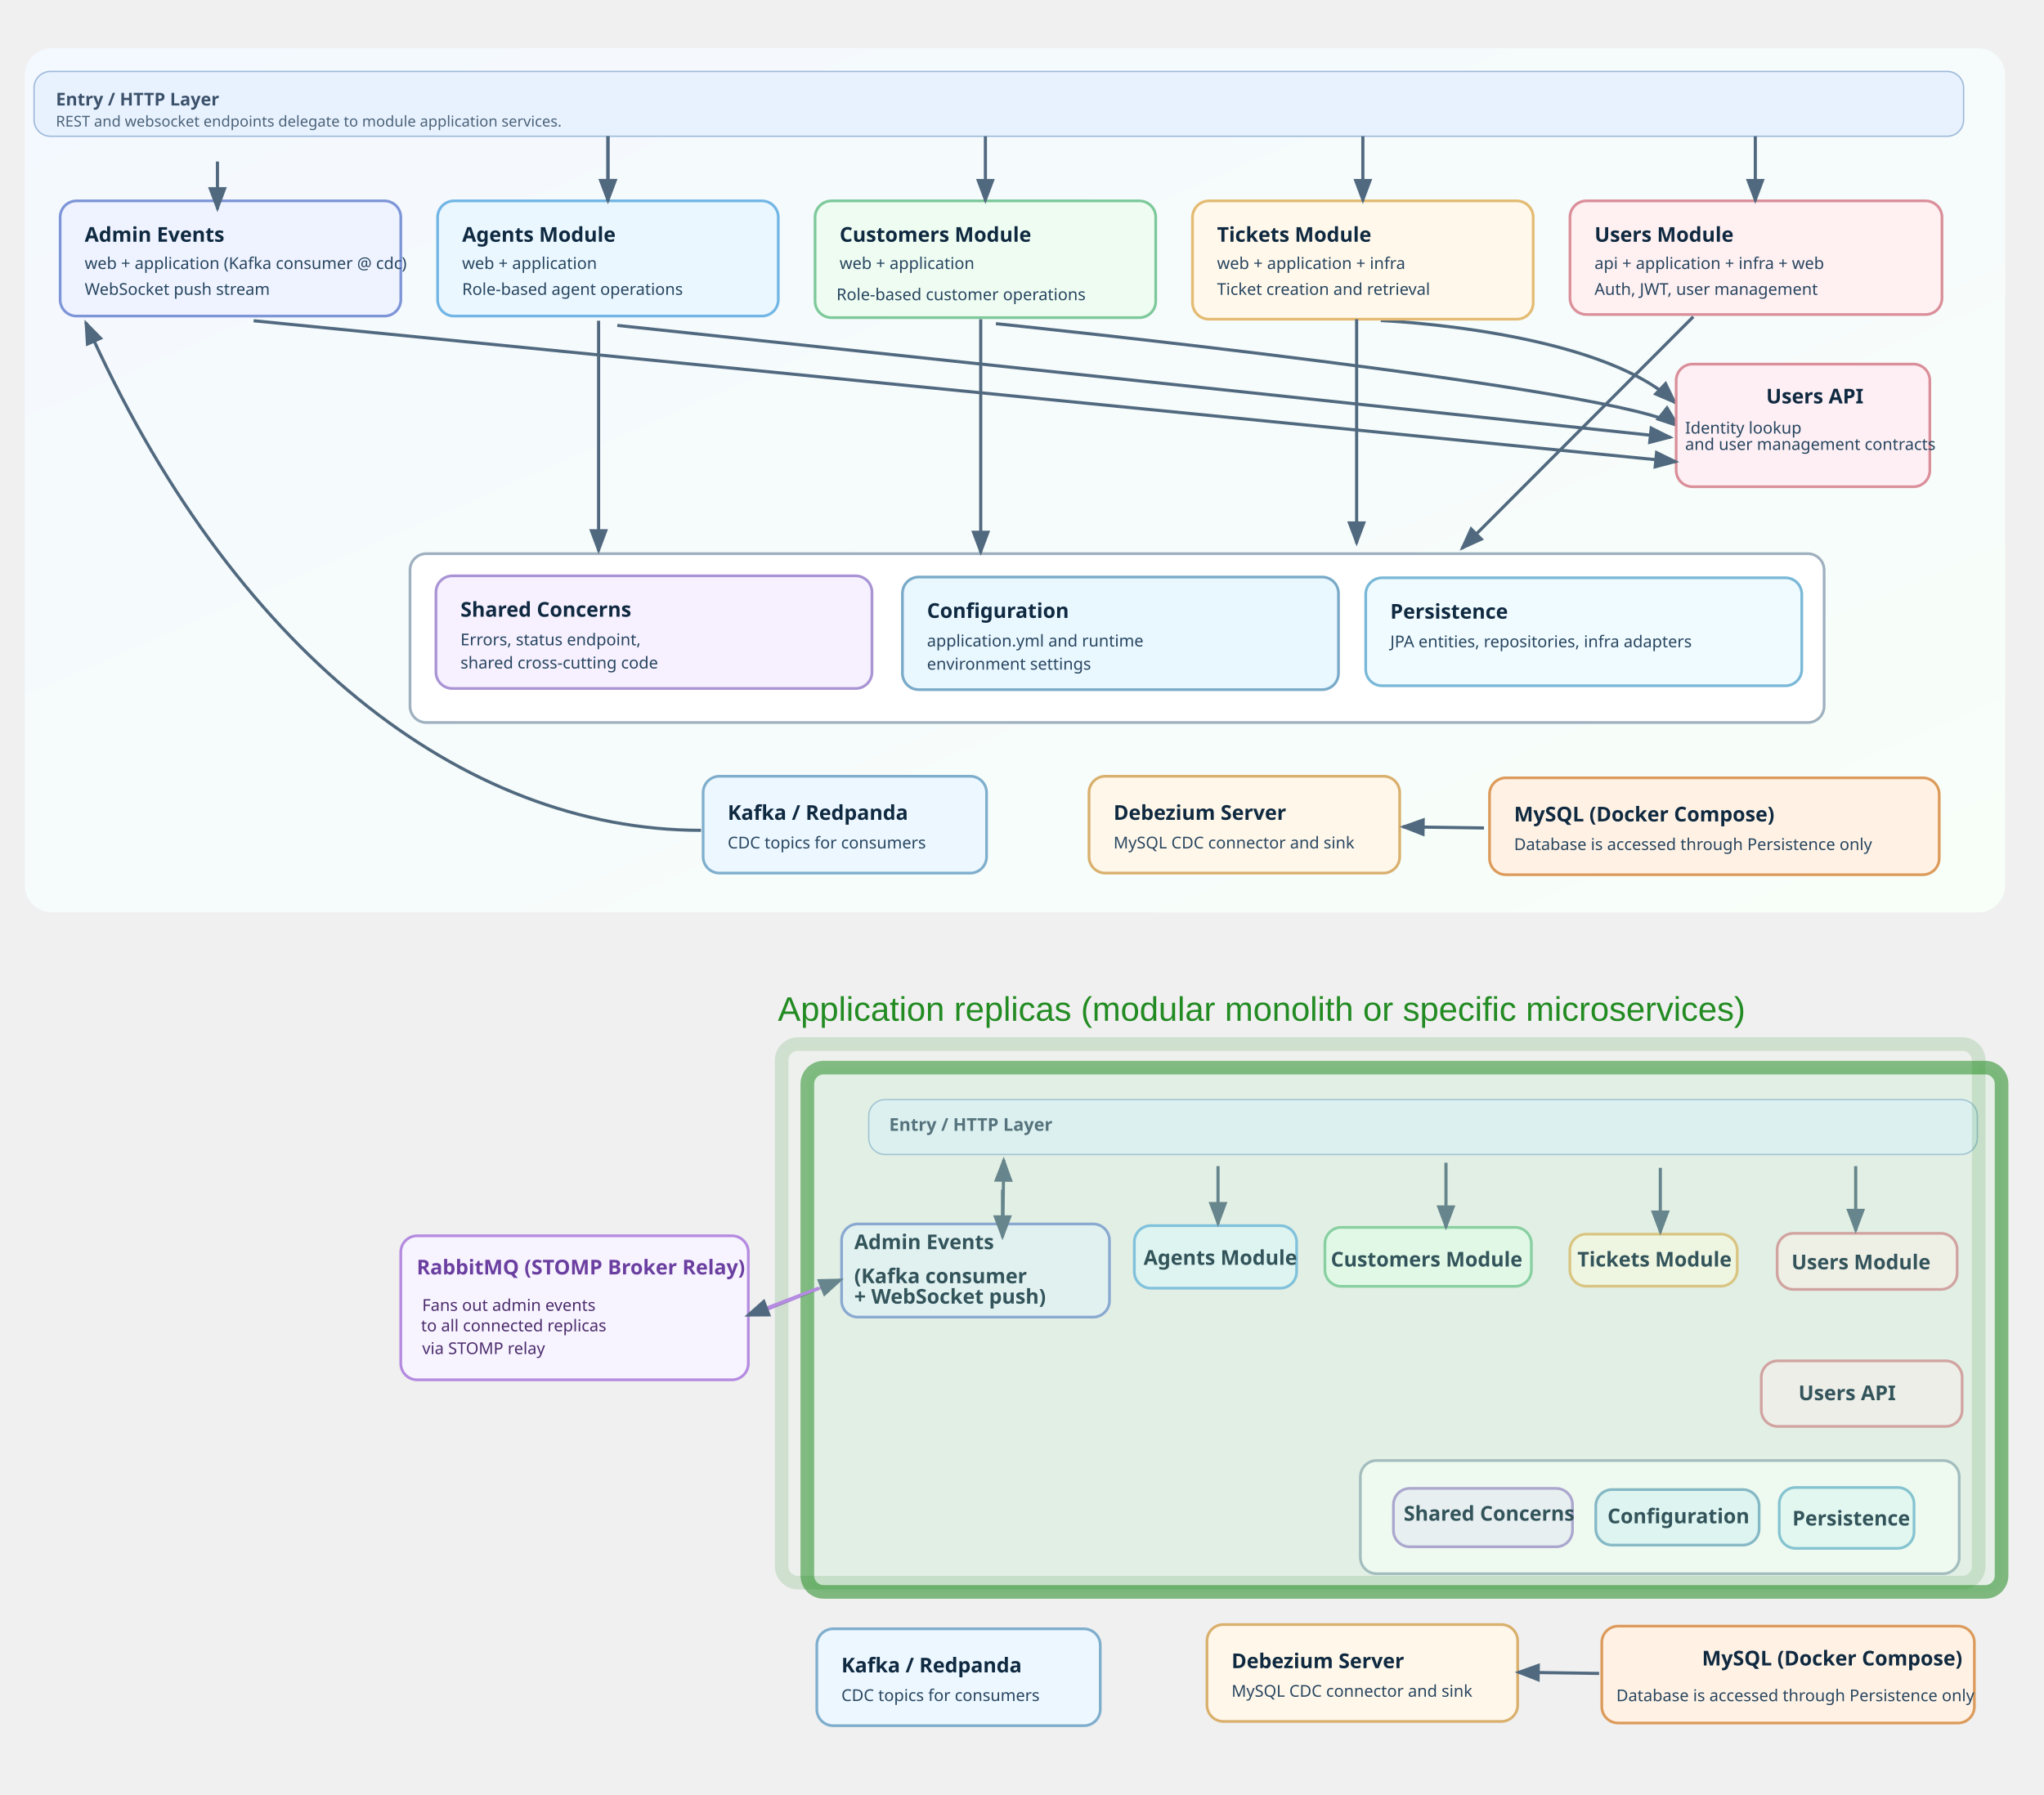
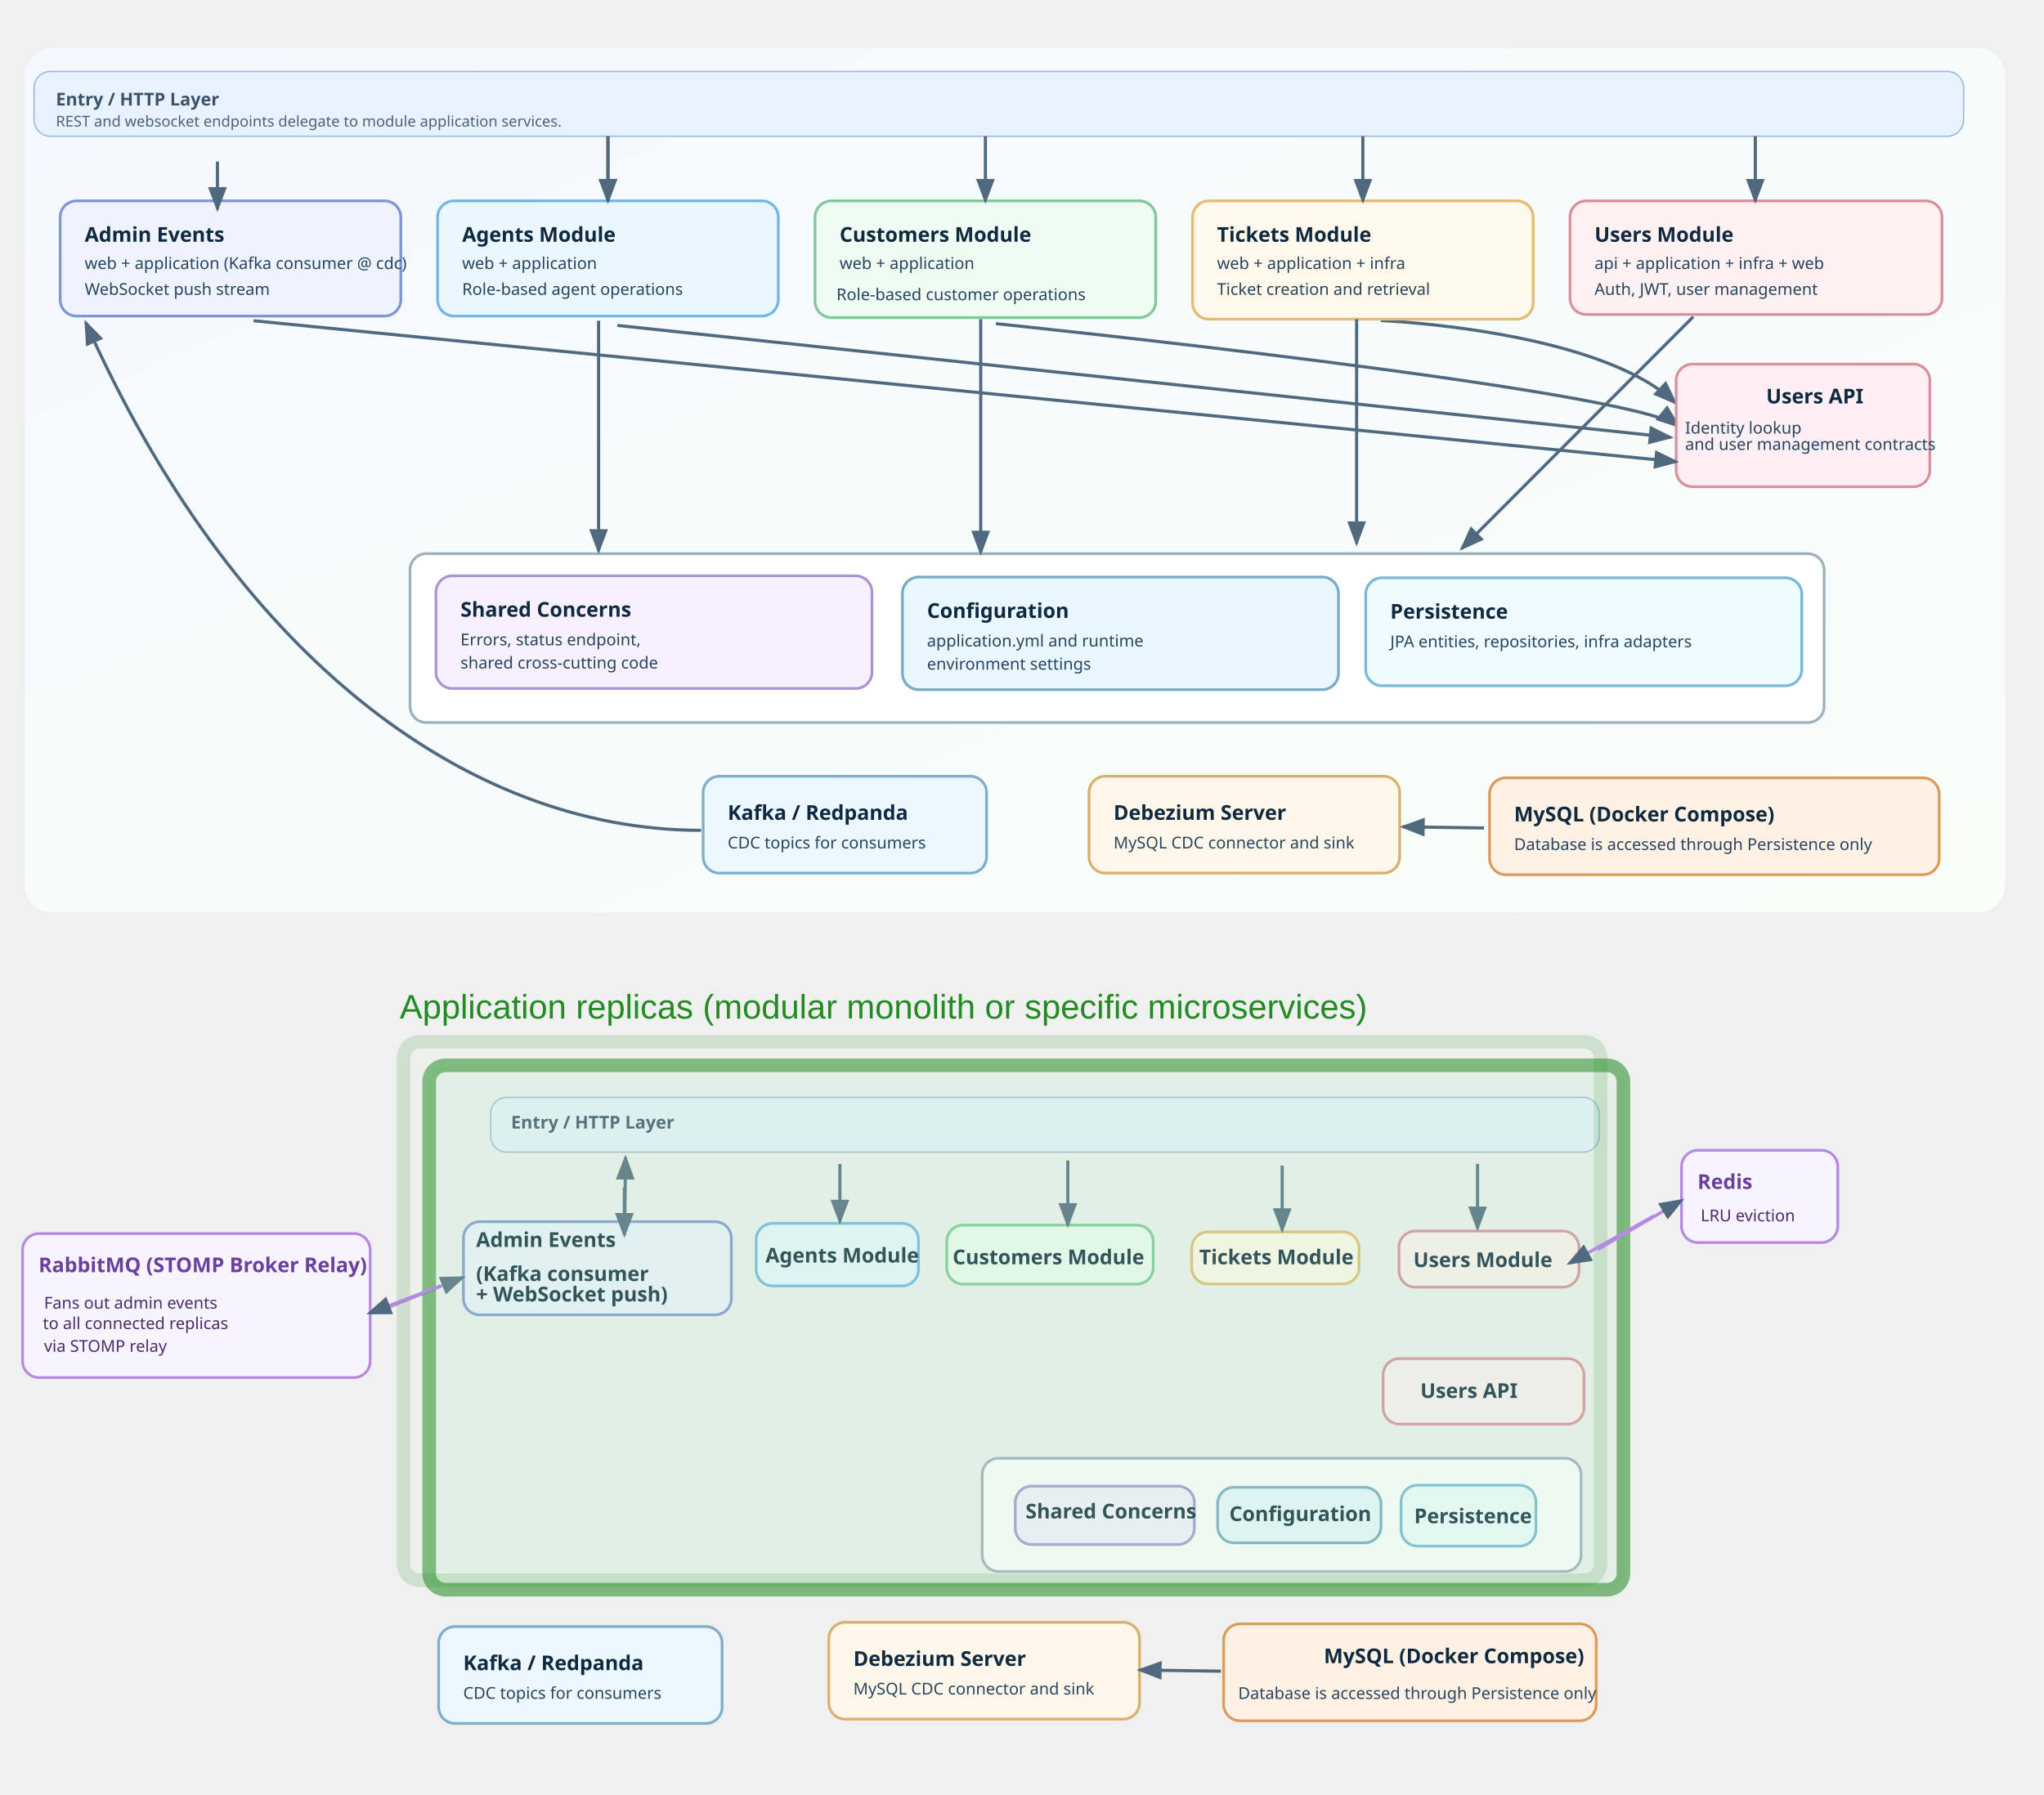
<svg xmlns="http://www.w3.org/2000/svg" width="1480" height="1300" viewBox="-280 0 1500 1300" role="img" aria-labelledby="title desc">
  <defs>
    <linearGradient id="bg" x1="0" y1="0" x2="1" y2="1">
      <stop offset="0" stop-color="#f4f8ff" />
      <stop offset="1" stop-color="#f8fff8" />
    </linearGradient>
    <style>
      .title { font: 700 32px 'Segoe UI', Tahoma, sans-serif; fill: #17324d; }
      .subtitle { font: 400 16px 'Segoe UI', Tahoma, sans-serif; fill: #345; }
      .layer { font: 700 13px 'Segoe UI', Tahoma, sans-serif; fill: #3c526b; }
      .box-title { font: 700 15px 'Segoe UI', Tahoma, sans-serif; fill: #0f2940; }
      .box-text { font: 400 12px 'Segoe UI', Tahoma, sans-serif; fill: #27455f; }
      .hint { font: 400 11px 'Segoe UI', Tahoma, sans-serif; fill: #4b6278; }
      .link:hover rect { filter: brightness(1.03); }
      .link { cursor: pointer; }
      .arrow { stroke: #51697f; stroke-width: 2.3; fill: none; marker-end: url(#arrowHead); }
    </style>
    <marker id="arrowHead" orient="auto" markerWidth="8" markerHeight="6" refX="7" refY="3">
      <path d="M0,0 L8,3 L0,6 Z" fill="#51697f" />
    </marker>
  </defs>
  <rect width="1453.32" height="634.414" fill="url(#bg)" rx="20" style="stroke-width: 6px;" x="-261.86" y="26.577" />
  <path class="arrow" d="M 450.858 228.796 C 450.858 228.796 917.697 276.874 951.747 304.114" style="stroke-width: 2.3;" />
  <path class="arrow" d="M 733.324 226.51 C 733.324 226.51 893.237 233.113 949.46 286.961" style="stroke-width: 2.3;" />
  <rect x="-255" y="43.672" width="1416" height="47.573" rx="12" fill="#e8f2ff" stroke="#9db9d9" style="" />
  <text class="layer" x="-239" y="68.672" style="white-space: pre; font-size: 13px;">Entry / HTTP Layer</text>
  <text class="hint" x="-239" y="84.11" style="white-space: pre; font-size: 11px;">REST and websocket endpoints delegate to module application services.</text>
  <a class="link" href="../src/main/java/com/agentscustomerstickets/admin/events" target="_blank" transform="matrix(1, 0, 0, 1, -6.8615, -66.32783)">
    <rect x="-229" y="205" width="250" height="84.549" rx="12" fill="#eef3ff" stroke="#7e96d8" stroke-width="2" style="" />
    <text class="box-title" x="-211" y="235" style="white-space: pre;">Admin Events</text>
    <text class="box-text" x="-211" y="255" style="white-space: pre;">web + application (Kafka consumer @ cdc)</text>
    <text class="box-text" x="-211" y="274" style="white-space: pre;">WebSocket push stream</text>
  </a>
  <a class="link" href="../src/main/java/com/agentscustomerstickets/agents/web" target="_blank" transform="matrix(1, 0, 0, 1, -6.8615, -66.32783)">
    <rect x="48" y="205" width="250" height="84.549" rx="12" fill="#eaf7ff" stroke="#72b6e5" stroke-width="2" style="" />
    <text class="box-title" x="66" y="235" style="white-space: pre;">Agents Module</text>
    <text class="box-text" x="66" y="255" style="white-space: pre;">web + application</text>
    <text class="box-text" x="66" y="274" style="white-space: pre;">Role-based agent operations</text>
  </a>
  <a class="link" href="../src/main/java/com/agentscustomerstickets/customers" target="_blank" transform="matrix(1, 0, 0, 1, -6.8615, -66.32783)">
    <rect x="325" y="205" width="250" height="85.693" rx="12" fill="#eefcf2" stroke="#7dc99a" stroke-width="2" style="" />
    <text class="box-title" x="343" y="235" style="white-space: pre;">Customers Module</text>
    <text class="box-text" x="343" y="255" style="white-space: pre;">web + application</text>
    <text class="box-text" x="340.701" y="277.89" style="white-space: pre; stroke-width: 1; font-size: 12px;">Role-based customer operations</text>
  </a>
  <a class="link" href="../src/main/java/com/agentscustomerstickets/tickets" target="_blank" transform="matrix(1, 0, 0, 1, -6.8615, -66.32783)">
    <rect x="602" y="205" width="250" height="86.836" rx="12" fill="#fff8eb" stroke="#e4bb72" stroke-width="2" style="" />
    <text class="box-title" x="620" y="235" style="white-space: pre;">Tickets Module</text>
    <text class="box-text" x="620" y="255" style="white-space: pre;">web + application + infra</text>
    <text class="box-text" x="620" y="274" style="white-space: pre;">Ticket creation and retrieval</text>
  </a>
  <a class="link" href="../src/main/java/com/agentscustomerstickets/users" target="_blank" transform="matrix(1, 0, 0, 1, -6.8615, -66.32783)">
    <rect x="879" y="205" width="273" height="83.405" rx="12" fill="#fff0f1" stroke="#da8f9a" stroke-width="2" style="" />
    <text class="box-title" x="897" y="235" style="white-space: pre;">Users Module</text>
    <text class="box-text" x="897" y="255" style="white-space: pre;">api + application + infra + web</text>
    <text class="box-text" x="897" y="274" style="white-space: pre;">Auth, JWT, user management</text>
  </a>
  <a class="link" href="../src/main/java/com/agentscustomerstickets/users/api" target="_blank" transform="matrix(1, 0, 0, 1, 447.1411, -131.5121)">
    <rect x="502.922" y="390" width="186.15" height="90" rx="12" fill="#fdeff4" stroke="#da8f9a" stroke-width="2" style="" />
    <text class="box-title" x="568.953" y="418.856" style="white-space: pre; font-size: 15px;">Users API</text>
    <text class="box-text" x="418" y="441" style="white-space: pre;" transform="matrix(1, 0, 0, 1, 91.48666, 0)">Identity lookup <tspan x="418" dy="1em">​</tspan>and user management contracts</text>
  </a>
  <rect x="20.883" y="397.637" width="1037.76" height="123.955" rx="12" fill="#ffffff" stroke="#9fb0bf" stroke-width="2" style="stroke-width: 2;" />
  <text class="layer" x="41.139" y="477.672" style="white-space: pre; font-size: 13px;"> </text>
  <a class="link" href="../src/main/java/com/agentscustomerstickets/shared" target="_blank" transform="matrix(1, 0, 0, 1, -40.08277, -146.0928)">
    <rect x="80" y="560" width="320" height="82.687" rx="12" fill="#f6f0ff" stroke="#a994d4" stroke-width="2" style="" />
    <text class="box-title" x="98" y="590" style="white-space: pre;">Shared Concerns</text>
    <text class="box-text" x="98" y="611" style="white-space: pre;">Errors, status endpoint,</text>
    <text class="box-text" x="98" y="628" style="white-space: pre;">shared cross-cutting code</text>
  </a>
  <a class="link" href="../src/main/resources/application.yml" target="_blank" transform="matrix(1, 0, 0, 1, -57.75095, -145.2351)">
    <rect x="440" y="560" width="320" height="82.687" rx="12" fill="#e9f7ff" stroke="#79aac8" stroke-width="2" style="" />
    <text class="box-title" x="458" y="590" style="white-space: pre;">Configuration</text>
    <text class="box-text" x="458" y="611" style="white-space: pre;">application.yml and runtime</text>
    <text class="box-text" x="458" y="628" style="white-space: pre;">environment settings</text>
  </a>
  <a class="link" href="../src/main/java/com/agentscustomerstickets/tickets/infra" target="_blank" transform="matrix(1, 0, 0, 1, -77.76366, -144.6633)">
    <rect x="800" y="560" width="320" height="79.257" rx="12" fill="#f0fbff" stroke="#79b8d7" stroke-width="2" style="" />
    <text class="box-title" x="818" y="590" style="white-space: pre;">Persistence</text>
    <text class="box-text" x="818" y="611" style="white-space: pre;">JPA entities, repositories, infra adapters</text>
  </a>
  <a class="link" href="../docker-compose.yml" target="_blank" transform="matrix(1, 0, 0, 1, 379.0978, -181.8297)">
    <rect x="434" y="744" width="330" height="71.108" rx="12" fill="#fff2e5" stroke="#dc9b5b" stroke-width="2" style="" />
    <text class="box-title" x="452" y="776" style="white-space: pre;">MySQL (Docker Compose)</text>
    <text class="box-text" x="452" y="797" style="white-space: pre;">Database is accessed through Persistence only</text>
  </a>
  <a class="link" href="../config/debezium/application.properties" target="_blank" transform="matrix(1, 0, 0, 1, 85.17662, -183)">
    <rect x="434" y="744" width="228" height="71.108" rx="12" fill="#fff7ea" stroke="#d9b06d" stroke-width="2" style="" />
    <text class="box-title" x="452" y="776" style="white-space: pre;">Debezium Server</text>
    <text class="box-text" x="452" y="797" style="white-space: pre;">MySQL CDC connector and sink</text>
  </a>
  <a class="link" href="../docker-compose.yml" target="_blank" transform="matrix(1, 0, 0, 1, -198, -183)">
    <rect x="434" y="744" width="208" height="71.108" rx="12" fill="#ecf7ff" stroke="#7faecd" stroke-width="2" style="" />
    <text class="box-title" x="452" y="776" style="white-space: pre;">Kafka / Redpanda</text>
    <text class="box-text" x="452" y="797" style="white-space: pre;">CDC topics for consumers</text>
  </a>
  <path class="arrow" d="M 166.139 91.245 L 166.139 138.672" style="" />
  <path class="arrow" d="M 443.139 91.245 L 443.139 138.672" style="" />
  <path class="arrow" d="M 720.139 91.245 L 720.139 138.672" style="" />
  <path class="arrow" d="M 1008.14 91.245 L 1008.14 138.672" style="" />
  <path class="arrow" d="M 159.278 226.652 L 159.278 395.744" style="" />
  <path class="arrow" d="M 439.708 225.508 L 439.708 396.887" style="" />
  <path class="arrow" d="M 715.565 225.509 L 715.564 390.026" style="transform-box: fill-box; transform-origin: 0% -14.041%;" />
  <path class="arrow" d="M 978.486 228.687 L 1005.5 253.618" style="transform-box: fill-box; transform-origin: 50% 50%;" transform="matrix(-0.783764, -0.621059, 0.621059, -0.783764, -0.000005, -0.000012)" />
  <path class="arrow" d="M 942.399 559.882 L 942.847 492.878" style="transform-box: fill-box; transform-origin: 50% 50%;" transform="matrix(-1, 0, 0, -1, 0.000019, -0.00005)" />
  <path class="arrow" d="M 962.619 223.708 L 792.78 393.825" style="stroke-width: 2.3; transform-origin: 891.582px 246.437px;" />
  <path class="arrow" d="M 173.001 230.082 L 946.063 312.262" style="" />
  <path class="arrow" d="M -93.882 226.652 L 950.063 330.13" style="stroke-width: 2.3;" />
  <path class="arrow" d="M 166.139 91.245 L 166.139 138.672" style="" />
  <path class="arrow" d="M -120.43 109.784 L -120.43 144.676" style="" />
  <path class="arrow" d="M -120.83 90.335 L -120.11 127.518" style="stroke-width: 2.3; transform-box: fill-box; transform-origin: 50% 50%;" transform="matrix(-1, 0, 0, -1, -0.000004, -0.000009)" />
  <path class="arrow" d="M 809.032 598.992 L 749.383 598.134" style="" />
  <path class="arrow" d="M 445.83 608.348 L 516.119 580.203" style="transform-box: fill-box; transform-origin: 50% 50%;" transform="matrix(-0.935472, -0.353401, 0.353401, -0.935472, 0.000025, 0.000051)" />
  <path class="arrow" d="M 234.454 600.708 C 58.854 600.708 -110.47 467.667 -217.09 227.954" style="stroke-width: 2.3;" />
-   <rect x="357.542" y="798.382" width="813.538" height="40.239" rx="12" fill="#e8f2ff" stroke="#9db9d9" style="stroke-width: 1;" />
-   <text class="layer" style="white-space: pre; font-size: 13px;" x="372.494" y="821.287">Entry / HTTP Layer</text>
-   <a class="link" href="../src/main/java/com/agentscustomerstickets/admin/events" target="_blank" transform="matrix(1, 0, 0, 1, 511.9261, 672.1739)">
+   <rect x="80.033" y="796.73" width="813.538" height="40.239" rx="12" fill="#e8f2ff" stroke="#9db9d9" style="stroke-width: 1;" />
+   <text class="layer" style="white-space: pre; font-size: 13px;" x="94.985" y="819.635">Entry / HTTP Layer</text>
+   <a class="link" href="../src/main/java/com/agentscustomerstickets/admin/events" target="_blank" transform="matrix(1, 0, 0, 1, 234.4165, 670.522)">
    <rect x="-174.32" y="217.468" width="196.59" height="68.391" rx="12" fill="#eef3ff" stroke="#7e96d8" stroke-width="2" style="" />
    <text class="box-title" x="-165.046" y="235.975" style="white-space: pre; font-size: 15px;">Admin Events</text>
    <text class="box-title" x="-165.046" y="260.975" style="white-space: pre; font-size: 15px;">(Kafka consumer</text>
    <text class="box-title" x="-165.046" y="275.975" style="white-space: pre; font-size: 15px;">+ WebSocket push)</text>
  </a>
-   <a class="link" href="../src/main/java/com/agentscustomerstickets/agents/web" target="_blank" transform="matrix(1, 0, 0, 1, 373.5292, 685.8889)">
+   <a class="link" href="../src/main/java/com/agentscustomerstickets/agents/web" target="_blank" transform="matrix(1, 0, 0, 1, 96.01964, 684.237)">
    <rect x="178.916" y="205" width="119.084" height="45.898" rx="12" fill="#eaf7ff" stroke="#72b6e5" stroke-width="2" style="" />
    <text class="box-title" x="185.695" y="233.753" style="white-space: pre; font-size: 15px;">Agents Module</text>
  </a>
-   <a class="link" href="../src/main/java/com/agentscustomerstickets/customers" target="_blank" transform="matrix(1, 0, 0, 1, 268.7965, 687.1357)">
+   <a class="link" href="../src/main/java/com/agentscustomerstickets/customers" target="_blank" transform="matrix(1, 0, 0, 1, -8.713093, 685.4838)">
    <rect x="423.499" y="205" width="151.501" height="43.301" rx="12" fill="#eefcf2" stroke="#7dc99a" stroke-width="2" style="" />
    <text class="box-title" x="427.784" y="233.753" style="white-space: pre; font-size: 15px;">Customers Module</text>
  </a>
-   <a class="link" href="../src/main/java/com/agentscustomerstickets/tickets" target="_blank" transform="matrix(1, 0, 0, 1, 3.224206, 688.3825)">
+   <a class="link" href="../src/main/java/com/agentscustomerstickets/tickets" target="_blank" transform="matrix(1, 0, 0, 1, -274.2854, 686.7307)">
    <rect x="868.819" y="208.74" width="122.825" height="38.21" rx="12" fill="#fff8eb" stroke="#e4bb72" stroke-width="2" style="" />
    <text class="box-title" x="874.351" y="232.507" style="white-space: pre; font-size: 15px;">Tickets Module</text>
  </a>
-   <a class="link" href="../src/main/java/com/agentscustomerstickets/users" target="_blank" transform="matrix(1, 0, 0, 1, 4.271966, 684.1915)">
+   <a class="link" href="../src/main/java/com/agentscustomerstickets/users" target="_blank" transform="matrix(1, 0, 0, 1, -273.2376, 682.5396)">
    <rect x="1019.89" y="212.334" width="132.11" height="41.16" rx="12" fill="#fff0f1" stroke="#da8f9a" stroke-width="2" style="" />
    <text class="box-title" x="1030.41" y="238.74" style="white-space: pre; font-size: 15px;">Users Module</text>
  </a>
-   <a class="link" href="../src/main/java/com/agentscustomerstickets/users/api" target="_blank" transform="matrix(1, 0, 0, 1, 470.8476, 600.1475)">
+   <a class="link" href="../src/main/java/com/agentscustomerstickets/users/api" target="_blank" transform="matrix(1, 0, 0, 1, 193.3381, 598.4957)">
    <rect x="541.689" y="390" width="147.383" height="48.09" rx="12" fill="#fdeff4" stroke="#da8f9a" stroke-width="2" style="" />
    <text class="box-title" x="568.953" y="418.856" style="white-space: pre; font-size: 15px;">Users API</text>
  </a>
-   <rect x="718.302" y="1063.29" width="439.489" height="83.092" rx="12" fill="#ffffff" stroke="#9fb0bf" stroke-width="2" style="stroke-width: 2;" />
-   <text class="layer" x="41.791" y="1170.56" style="white-space: pre; font-size: 13px; stroke-width: 1;"> </text>
-   <a class="link" href="../src/main/java/com/agentscustomerstickets/shared" target="_blank" transform="matrix(1, 0, 0, 1, 472.9277, 518.5102)">
+   <rect x="440.793" y="1061.64" width="439.489" height="83.092" rx="12" fill="#ffffff" stroke="#9fb0bf" stroke-width="2" style="stroke-width: 2;" />
+   <text class="layer" x="-235.72" y="1168.91" style="white-space: pre; font-size: 13px; stroke-width: 1;"> </text>
+   <a class="link" href="../src/main/java/com/agentscustomerstickets/shared" target="_blank" transform="matrix(1, 0, 0, 1, 195.4181, 516.8583)">
    <rect x="269.645" y="565.239" width="131.403" height="42.873" rx="12" fill="#f6f0ff" stroke="#a994d4" stroke-width="2" style="" />
    <text class="box-title" x="277.167" y="588.952" style="white-space: pre; font-size: 15px;">Shared Concerns</text>
  </a>
-   <a class="link" href="../src/main/resources/application.yml" target="_blank" transform="matrix(1, 0, 0, 1, 250.9463, 520.4157)">
+   <a class="link" href="../src/main/resources/application.yml" target="_blank" transform="matrix(1, 0, 0, 1, -26.56327, 518.7639)">
    <rect x="640.122" y="564.191" width="119.878" height="40.776" rx="12" fill="#e9f7ff" stroke="#79aac8" stroke-width="2" style="" />
    <text class="box-title" x="648.692" y="588.952" style="white-space: pre; font-size: 15px;">Configuration</text>
  </a>
-   <a class="link" href="../src/main/java/com/agentscustomerstickets/tickets/infra" target="_blank" transform="matrix(1, 0, 0, 1, -67.67796, 610.0471)">
+   <a class="link" href="../src/main/java/com/agentscustomerstickets/tickets/infra" target="_blank" transform="matrix(1, 0, 0, 1, -345.1875, 608.3952)">
    <rect x="1093.38" y="473.036" width="98.923" height="44.681" rx="12" fill="#f0fbff" stroke="#79b8d7" stroke-width="2" style="" />
    <text class="box-title" x="1102.99" y="500.94" style="white-space: pre; font-size: 15px;">Persistence</text>
  </a>
-   <a class="link" href="../docker-compose.yml" target="_blank" transform="matrix(1, 0, 0, 1, 404.8999, 440.8629)">
+   <a class="link" href="../docker-compose.yml" target="_blank" transform="matrix(1, 0, 0, 1, 127.3904, 439.211)">
    <rect x="490.579" y="744" width="273.421" height="71.108" rx="12" fill="#fff2e5" stroke="#dc9b5b" stroke-width="2" style="" />
    <text class="box-title" x="564.11" y="772.857" style="white-space: pre; font-size: 15px;">MySQL (Docker Compose)</text>
    <text class="box-text" x="501.245" y="799.096" style="white-space: pre; font-size: 12px;">Database is accessed through Persistence only</text>
  </a>
-   <a class="link" href="../config/debezium/application.properties" target="_blank" transform="matrix(1, 0, 0, 1, 171.7488, 439.6926)">
+   <a class="link" href="../config/debezium/application.properties" target="_blank" transform="matrix(1, 0, 0, 1, -105.7608, 438.0407)">
    <rect x="434" y="744" width="228" height="71.108" rx="12" fill="#fff7ea" stroke="#d9b06d" stroke-width="2" style="" />
    <text class="box-title" x="452" y="776" style="white-space: pre;">Debezium Server</text>
    <text class="box-text" x="452" y="797" style="white-space: pre;">MySQL CDC connector and sink</text>
  </a>
-   <a class="link" href="../docker-compose.yml" target="_blank" transform="matrix(1, 0, 0, 1, -114.5711, 442.8359)">
+   <a class="link" href="../docker-compose.yml" target="_blank" transform="matrix(1, 0, 0, 1, -392.0807, 441.184)">
    <rect x="434" y="744" width="208" height="71.108" rx="12" fill="#ecf7ff" stroke="#7faecd" stroke-width="2" style="" />
    <text class="box-title" x="452" y="776" style="white-space: pre;">Kafka / Redpanda</text>
    <text class="box-text" x="452" y="797" style="white-space: pre;">CDC topics for consumers</text>
  </a>
-   <path class="arrow" d="M 781.137 844.708 L 781.137 892.135" style="stroke-width: 2.3;" />
-   <path class="arrow" d="M 938.443 848.449 L 938.443 895.876" style="stroke-width: 2.3;" />
-   <path class="arrow" d="M 1081.81 847.202 L 1081.81 894.629" style="stroke-width: 2.3;" />
-   <path class="arrow" d="M 1071.21 948.824 L 1098.51 984.229" style="stroke-width: 2.3; transform-origin: 1084.85px 966.527px;" transform="matrix(-0.783764, -0.621059, 0.621059, -0.783764, -0.000024, 0.000059)" />
-   <path class="arrow" d="M 1071.94 1182.57 L 1072.4 1126.05" style="stroke-width: 2.3; transform-origin: 1072.17px 1154.32px;" transform="matrix(-1, 0, 0, -1, 0.000031, 0.000077)" />
-   <path class="arrow" d="M 613.857 847.202 L 613.857 889.642" style="stroke-width: 2.3;" />
-   <path class="arrow" d="M 455.705 864.494 L 455.705 899.386" style="stroke-width: 2.3;" />
-   <path class="arrow" d="M 456.035 885.967 L 456.562 842.55" style="stroke-width: 2.3; transform-origin: 456.302px 864.259px;" />
-   <path class="arrow" d="M 893.509 1219.58 L 833.86 1218.73" style="stroke-width: 2.3;" />
-   <path class="arrow" d="M 529.26 1228.94 L 599.549 1200.79" style="stroke-width: 2.3; transform-origin: 564.404px 1214.87px;" transform="matrix(-0.935472, -0.353401, 0.353401, -0.935472, 0.000032, 0.000016)" />
-   <path class="arrow" d="M 447.235 959.971 C 441.739 963.44 451.487 1050.87 401.703 1183.59" style="stroke-width: 2.3; transform-box: fill-box; transform-origin: 50% 50%;" transform="matrix(-1, 0, 0, -1, -0.000041, 0.00004)" />
-   <rect x="14.104" y="898.348" width="255.056" height="105.698" rx="12" fill="#f7f3ff" stroke="#b48be0" stroke-width="2" style="" />
-   <text class="box-title" x="25.8" y="926.696" style="font-size: 15px; fill: rgb(107, 63, 160); white-space: pre;">RabbitMQ (STOMP Broker Relay)</text>
-   <text class="box-text" x="29.823" y="953.442" style="font-size: 12px; fill: rgb(75, 44, 107); white-space: pre;">Fans out admin events</text>
-   <text class="box-text" x="28.963" y="968.442" style="font-size: 12px; fill: rgb(75, 44, 107); white-space: pre;">to all connected replicas</text>
-   <text class="box-text" x="29.823" y="985.162" style="font-size: 12px; fill: rgb(75, 44, 107); white-space: pre;">via STOMP relay</text>
-   <path class="arrow" d="M 273.246 956.164 L 337.079 930.606" style="stroke-width: 2.3; stroke: rgb(180, 139, 224); transform-origin: 305.162px 943.385px;" />
-   <rect x="312.463" y="774.883" width="876.405" height="384.847" rx="12" style="stroke-linecap: square; fill: rgb(180, 235, 190); fill-opacity: 0.18; stroke-width: 10px; stroke-opacity: 0.55; stroke: rgb(34, 139, 34);" />
-   <rect x="293.597" y="757.595" width="878.5" height="395.325" rx="12" style="stroke-linecap: square; fill: rgb(180, 235, 190); fill-opacity: 0.18; stroke-width: 10; stroke-opacity: 0.55; stroke: rgb(34, 139, 34); opacity: 0.28;" />
-   <text style="white-space: pre; fill: rgb(51, 51, 51); font-family: Arial, sans-serif; font-size: 28px;" x="115.721" y="940.589"> </text>
-   <text style="white-space: pre; fill: rgb(51, 51, 51); font-family: Arial, sans-serif; font-size: 28px;" x="55.998" y="714.273"> </text>
-   <text style="fill: rgb(34, 139, 34); font-family: Arial, sans-serif; font-size: 25px; white-space: pre;" x="290.868" y="740.52">Application replicas (modular monolith or specific microservices)</text>
-   <path class="arrow" d="M 320.718 936.775 L 268.399 956.816" style="stroke-width: 2.3; stroke: rgb(180, 139, 224); transform-origin: 22.249px 1116.72px;" />
+   <path class="arrow" d="M 503.628 843.056 L 503.628 890.483" style="stroke-width: 2.3;" />
+   <path class="arrow" d="M 660.934 846.797 L 660.934 894.224" style="stroke-width: 2.3;" />
+   <path class="arrow" d="M 804.301 845.55 L 804.301 892.977" style="stroke-width: 2.3;" />
+   <path class="arrow" d="M 793.7 947.172 L 821 982.577" style="stroke-width: 2.3; transform-origin: 807.34px 964.875px;" transform="matrix(-0.783764, -0.621059, 0.621059, -0.783764, -0.000032, 0.000073)" />
+   <path class="arrow" d="M 794.431 1180.92 L 794.891 1124.4" style="stroke-width: 2.3; transform-origin: 794.661px 1152.67px;" transform="matrix(-1, 0, 0, -1, 0.000063, -0.000058)" />
+   <path class="arrow" d="M 336.348 845.55 L 336.348 887.99" style="stroke-width: 2.3;" />
+   <path class="arrow" d="M 178.196 862.842 L 178.196 897.734" style="stroke-width: 2.3;" />
+   <path class="arrow" d="M 178.526 884.315 L 179.053 840.898" style="stroke-width: 2.3; transform-origin: 178.793px 862.607px;" />
+   <path class="arrow" d="M 616 1217.93 L 556.351 1217.08" style="stroke-width: 2.3;" />
+   <path class="arrow" d="M 251.751 1227.29 L 322.04 1199.14" style="stroke-width: 2.3; transform-origin: 286.895px 1213.22px;" transform="matrix(-0.935472, -0.353401, 0.353401, -0.935472, 0.000018, 0.000002)" />
+   <path class="arrow" d="M 169.726 958.319 C 164.23 961.788 173.978 1049.22 124.194 1181.94" style="stroke-width: 2.3; transform-box: fill-box; transform-origin: 50% 50%;" transform="matrix(-1, 0, 0, -1, 0.000035, 0.000214)" />
+   <g transform="matrix(1, 0, 0, 1, -277.5096, -1.651843)">
+     <rect x="14.104" y="898.348" width="255.056" height="105.698" rx="12" fill="#f7f3ff" stroke="#b48be0" stroke-width="2" style="" />
+     <text class="box-title" x="25.8" y="926.696" style="font-size: 15px; fill: rgb(107, 63, 160); white-space: pre;">RabbitMQ (STOMP Broker Relay)</text>
+     <text class="box-text" x="29.823" y="953.442" style="font-size: 12px; fill: rgb(75, 44, 107); white-space: pre;">Fans out admin events</text>
+     <text class="box-text" x="28.963" y="968.442" style="font-size: 12px; fill: rgb(75, 44, 107); white-space: pre;">to all connected replicas</text>
+     <text class="box-text" x="29.823" y="985.162" style="font-size: 12px; fill: rgb(75, 44, 107); white-space: pre;">via STOMP relay</text>
+     <text style="white-space: pre; fill: rgb(51, 51, 51); font-family: Arial, sans-serif; font-size: 28px;" x="115.721" y="940.589"> </text>
+   </g>
+   <path class="arrow" d="M -4.263 954.512 L 59.57 928.954" style="stroke-width: 2.3; stroke: rgb(180, 139, 224); transform-origin: 27.653px 941.733px;" />
+   <rect x="34.954" y="773.231" width="876.405" height="384.847" rx="12" style="stroke-linecap: square; fill: rgb(180, 235, 190); fill-opacity: 0.18; stroke-width: 10px; stroke-opacity: 0.55; stroke: rgb(34, 139, 34);" />
+   <rect x="16.088" y="755.943" width="878.5" height="395.325" rx="12" style="stroke-linecap: square; fill: rgb(180, 235, 190); fill-opacity: 0.18; stroke-width: 10; stroke-opacity: 0.55; stroke: rgb(34, 139, 34); opacity: 0.28;" />
+   <text style="white-space: pre; fill: rgb(51, 51, 51); font-family: Arial, sans-serif; font-size: 28px;" x="-221.51" y="712.621"> </text>
+   <text style="fill: rgb(34, 139, 34); font-family: Arial, sans-serif; font-size: 25px; white-space: pre;" x="13.359" y="738.868">Application replicas (modular monolith or specific microservices)</text>
+   <path class="arrow" d="M 43.209 935.123 L -9.11 955.164" style="stroke-width: 2.3; stroke: rgb(180, 139, 224); transform-origin: -255.26px 1115.07px;" />
+   <g transform="matrix(1, 0, 0, 1, 939.8985, -62.77002)">
+     <rect x="14.104" y="898.348" width="114.649" height="67.706" rx="12" fill="#f7f3ff" stroke="#b48be0" stroke-width="2" style="" />
+     <text class="box-title" x="25.8" y="926.696" style="font-size: 15px; fill: rgb(107, 63, 160); white-space: pre;">Redis</text>
+     <text class="box-text" x="28.171" y="950.473" style="font-size: 12px; fill: rgb(75, 44, 107); white-space: pre;">LRU eviction</text>
+     <text style="white-space: pre; fill: rgb(51, 51, 51); font-family: Arial, sans-serif; font-size: 28px;" x="115.721" y="940.589"> </text>
+   </g>
+   <path class="arrow" d="M 933.829 883.626 L 871.604 918.532" style="stroke-width: 2.3; stroke: rgb(180, 139, 224); transform-origin: 547.731px 1131.16px;" />
+   <path class="arrow" d="M 892.542 908.403 L 954.199 872.28" style="stroke-width: 2.3; stroke: rgb(180, 139, 224);" />
</svg>
